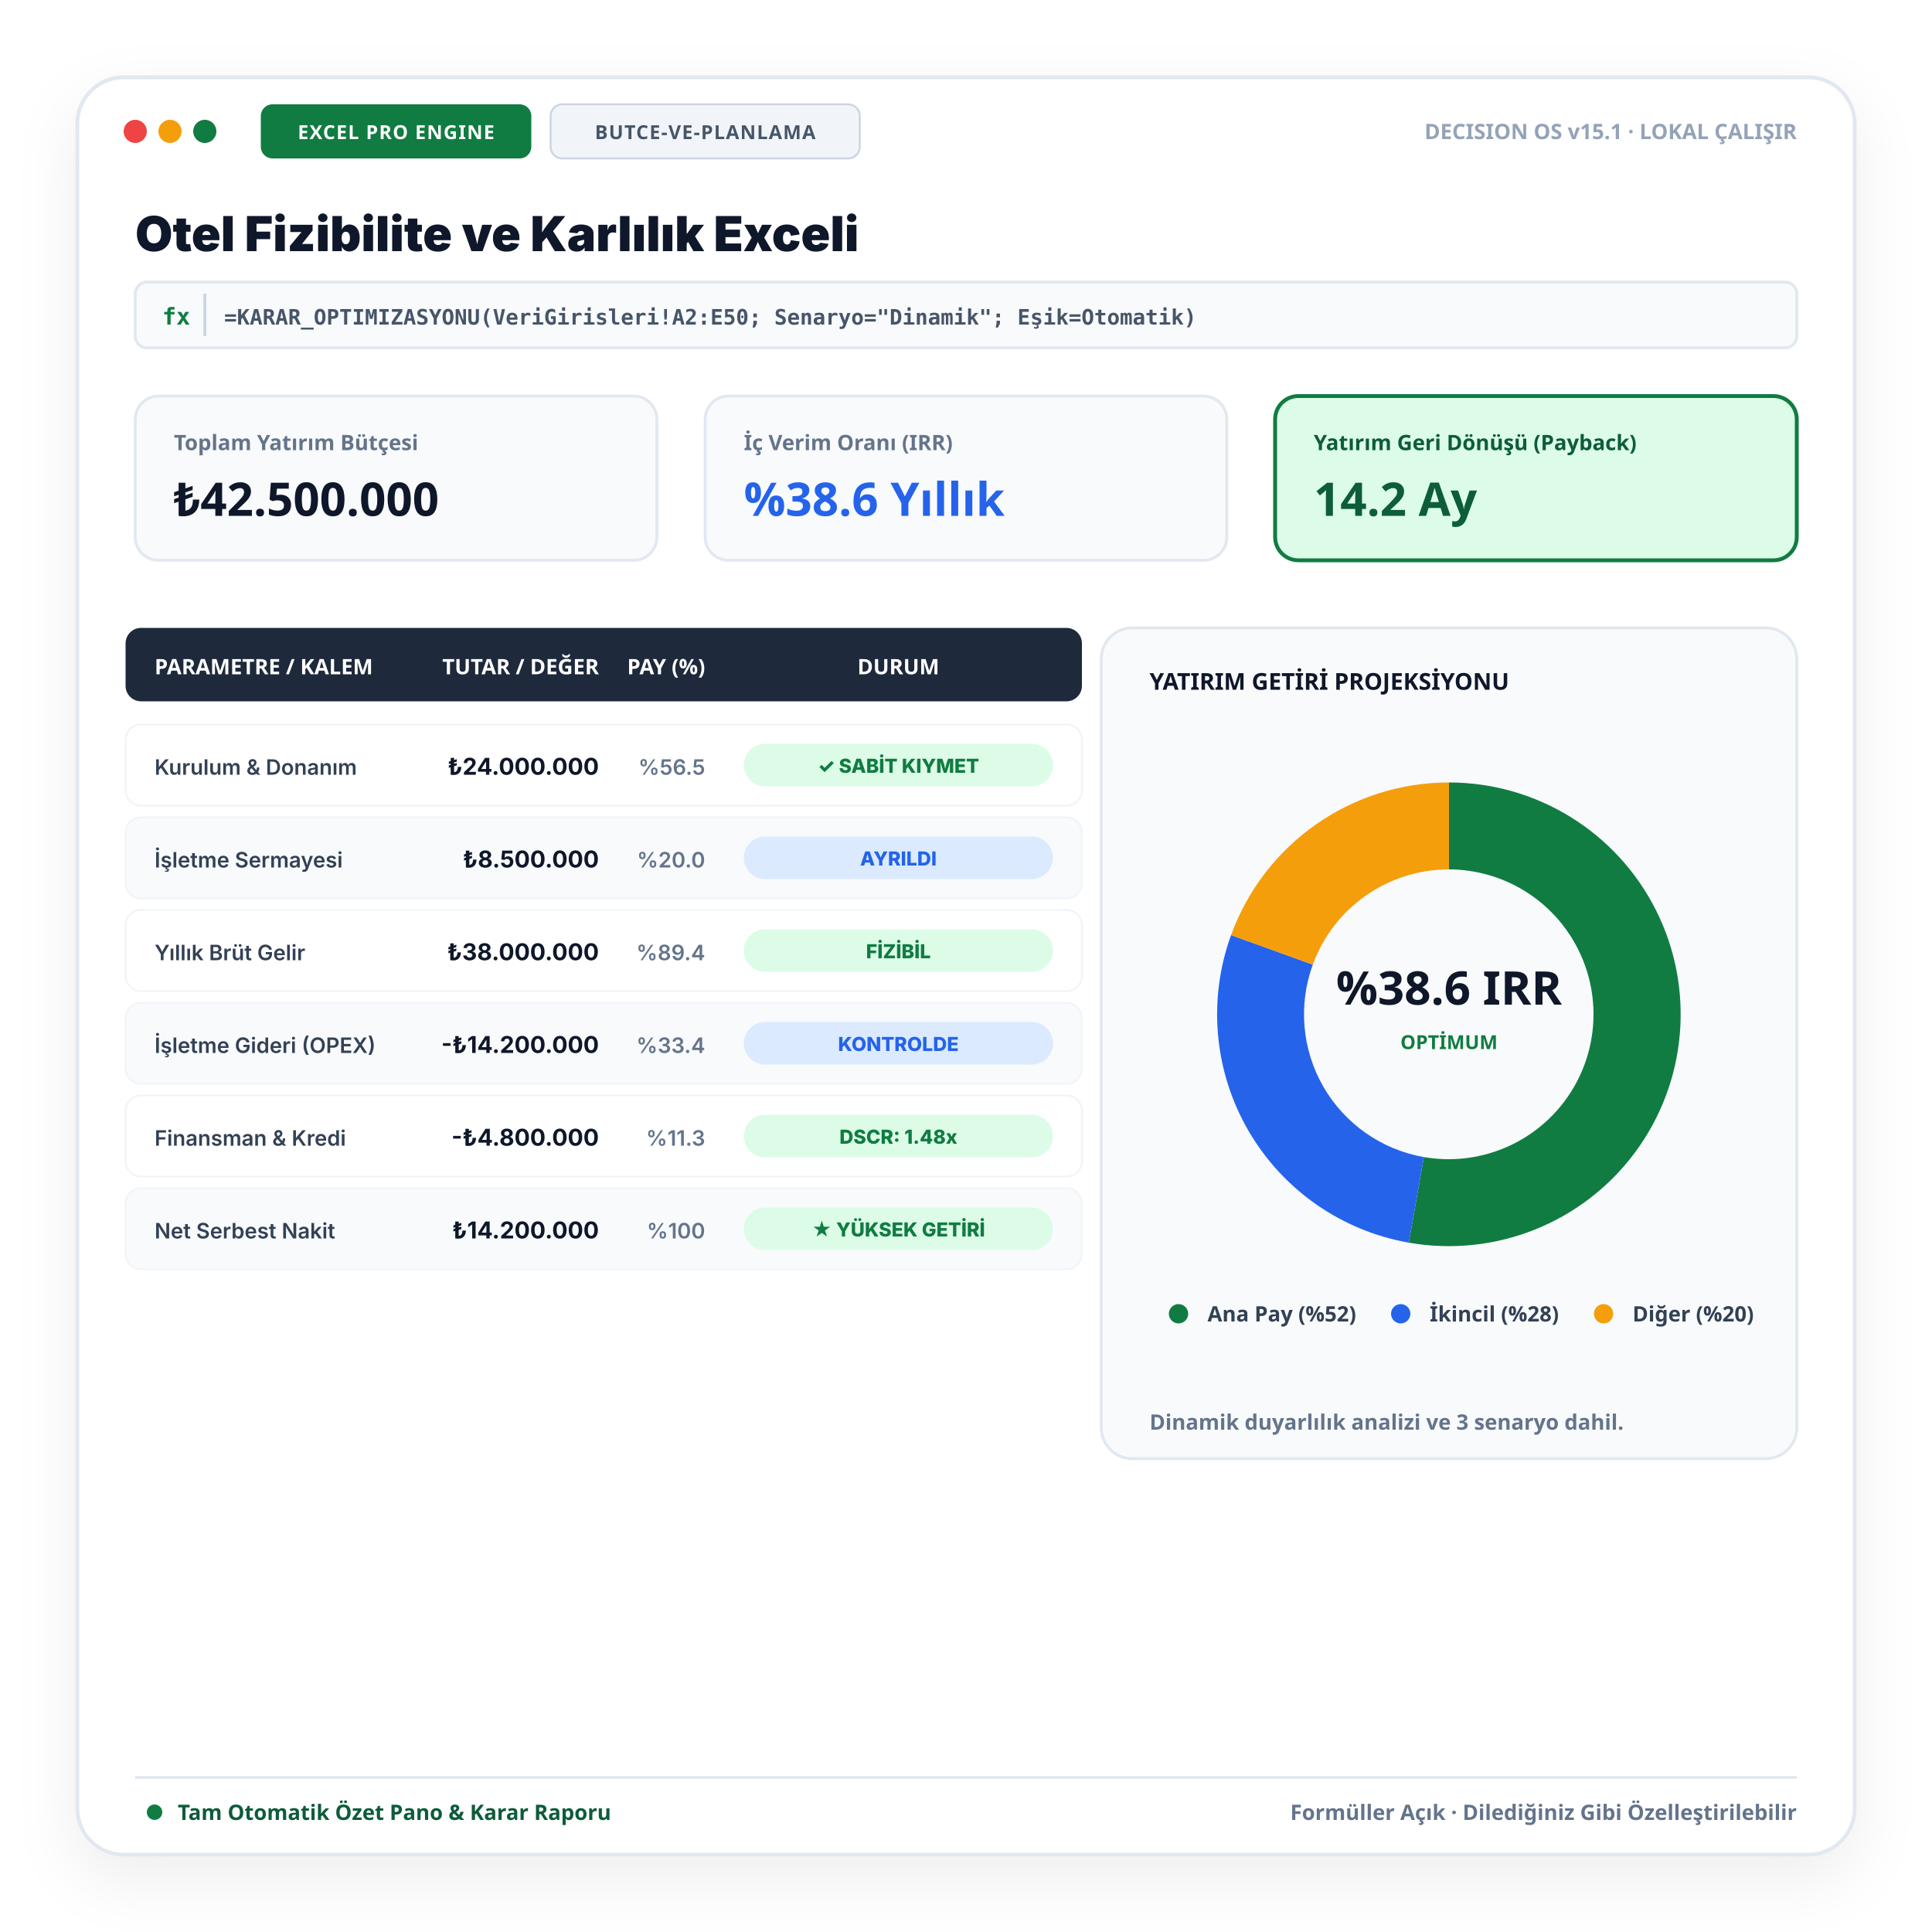
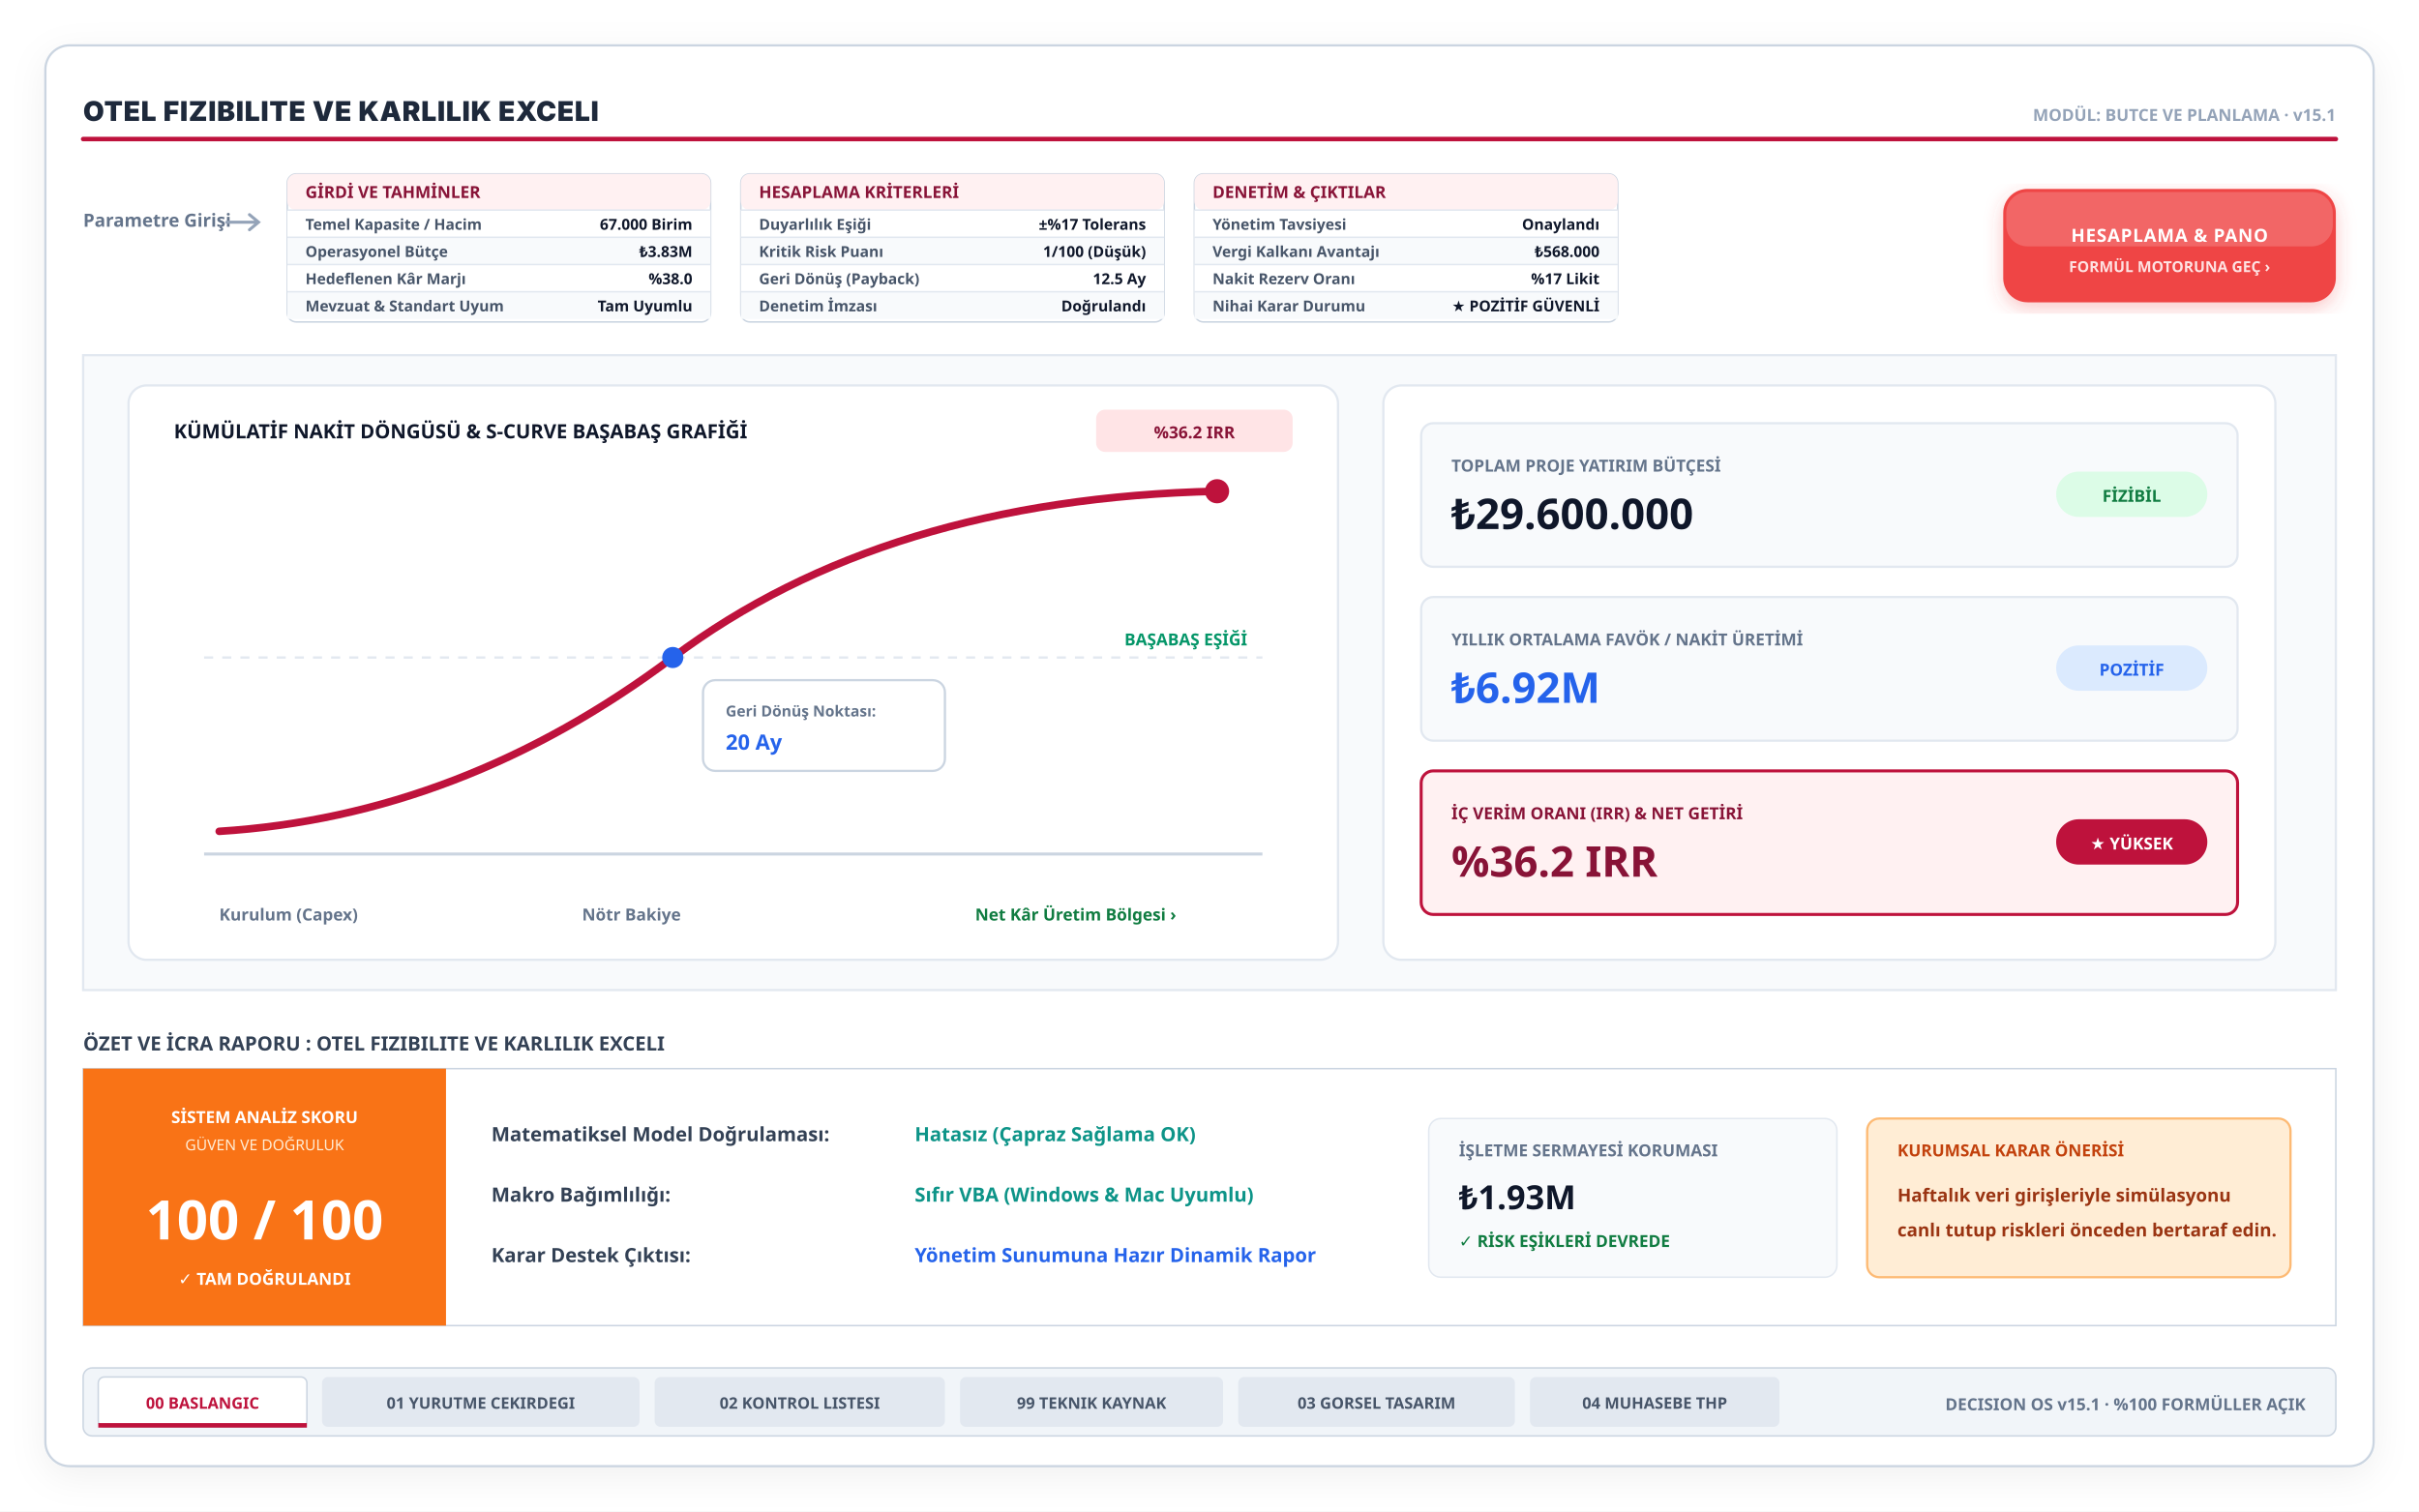
- <svg xmlns="http://www.w3.org/2000/svg" viewBox="0 0 1000 1000" width="100%" height="100%">
+ <svg xmlns="http://www.w3.org/2000/svg" viewBox="0 0 1600 1000" width="100%" height="100%">
  <defs>
-     <filter id="softCard" x="-10%" y="-10%" width="120%" height="120%">
-       <feDropShadow dx="0" dy="12" stdDeviation="16" flood-color="#0f172a" flood-opacity="0.07" />
+     <filter id="cardShadow" x="-5%" y="-5%" width="110%" height="110%">
+       <feDropShadow dx="0" dy="6" stdDeviation="12" flood-color="#0f172a" flood-opacity="0.06" />
+     </filter>
+     <filter id="btnShadow" x="-10%" y="-10%" width="120%" height="120%">
+       <feDropShadow dx="0" dy="4" stdDeviation="6" flood-color="#ef4444" flood-opacity="0.3" />
    </filter>
  </defs>
-   <rect width="1000" height="1000" fill="#ffffff" />
-   <rect x="40" y="40" width="920" height="920" rx="24" fill="#ffffff" stroke="#e2e8f0" stroke-width="2" filter="url(#softCard)" />
-   <g transform="translate(70, 68)">
-     <circle cx="0" cy="0" r="6" fill="#ef4444" />
-     <circle cx="18" cy="0" r="6" fill="#f59e0b" />
-     <circle cx="36" cy="0" r="6" fill="#107c41" />
-     <rect x="65" y="-14" width="140" height="28" rx="6" fill="#107c41" />
-     <text x="135" y="4" font-family="system-ui" font-size="10" font-weight="800" fill="#ffffff" text-anchor="middle" letter-spacing="0.5">EXCEL PRO ENGINE</text>
-     <rect x="215" y="-14" width="160" height="28" rx="6" fill="#f1f5f9" stroke="#cbd5e1" stroke-width="1" />
-     <text x="295" y="4" font-family="system-ui" font-size="10" font-weight="700" fill="#475569" text-anchor="middle" letter-spacing="0.5">BUTCE-VE-PLANLAMA</text>
-     <text x="860" y="4" font-family="system-ui" font-size="11" font-weight="700" fill="#94a3b8" text-anchor="end">DECISION OS v15.1 · LOKAL ÇALIŞIR</text>
+   <rect width="1600" height="1000" fill="#ffffff" />
+   <rect x="30" y="30" width="1540" height="940" rx="16" fill="#ffffff" stroke="#cbd5e1" stroke-width="1.5" filter="url(#cardShadow)" />
+   <g transform="translate(55, 60)">
+     <text x="0" y="20" font-family="system-ui, -apple-system, sans-serif" font-size="18" font-weight="900" fill="#1e293b" letter-spacing="0.5">OTEL FIZIBILITE VE KARLILIK EXCELI</text>
+     <text x="1490" y="20" font-family="system-ui" font-size="11" font-weight="700" fill="#94a3b8" text-anchor="end">MODÜL: BUTCE VE PLANLAMA · v15.1</text>
+     <line x1="0" y1="32" x2="1490" y2="32" stroke="#be123c" stroke-width="3" stroke-linecap="round" />
  </g>
-   <g transform="translate(70, 130)">
-     <text x="0" y="0" font-family="system-ui, -apple-system, sans-serif" font-size="25" font-weight="900" fill="#0f172a">Otel Fizibilite ve Karlılık Exceli</text>
-     <rect x="0" y="16" width="860" height="34" rx="6" fill="#f8fafc" stroke="#e2e8f0" stroke-width="1.5" />
-     <text x="14" y="38" font-family="system-ui, monospace" font-size="12" font-weight="800" fill="#107c41">fx</text>
-     <line x1="36" y1="22" x2="36" y2="44" stroke="#cbd5e1" stroke-width="1.5" />
-     <text x="46" y="38" font-family="system-ui, monospace" font-size="11" font-weight="600" fill="#475569">=KARAR_OPTIMIZASYONU(VeriGirisleri!A2:E50; Senaryo="Dinamik"; Eşik=Otomatik)</text>
+   <g transform="translate(55, 115)">
+     <text x="0" y="35" font-family="system-ui, sans-serif" font-size="12" font-weight="700" fill="#64748b">Parametre Girişi</text>
+     <path d="M 95 32 L 115 32 M 110 27 L 116 32 L 110 37" stroke="#94a3b8" stroke-width="2" fill="none" stroke-linecap="round" />
+     <g transform="translate(135, 0)">
+       <rect width="280" height="98" rx="6" fill="#ffffff" stroke="#cbd5e1" stroke-width="1" />
+       <rect width="280" height="24" rx="6" fill="#fff1f2" />
+       <text x="12" y="16" font-family="system-ui" font-size="11" font-weight="800" fill="#881337">GİRDİ VE TAHMİNLER</text>
+       <rect x="0" y="24" width="280" height="18" fill="#ffffff" />
+       <line x1="0" y1="24" x2="280" y2="24" stroke="#e2e8f0" stroke-width="1" />
+       <text x="12" y="37" font-family="system-ui" font-size="10" font-weight="600" fill="#475569">Temel Kapasite / Hacim</text>
+       <text x="268" y="37" font-family="system-ui" font-size="10" font-weight="700" fill="#0f172a" text-anchor="end">67.000 Birim</text>
+       <rect x="0" y="42" width="280" height="18" fill="#f8fafc" />
+       <line x1="0" y1="42" x2="280" y2="42" stroke="#e2e8f0" stroke-width="1" />
+       <text x="12" y="55" font-family="system-ui" font-size="10" font-weight="600" fill="#475569">Operasyonel Bütçe</text>
+       <text x="268" y="55" font-family="system-ui" font-size="10" font-weight="700" fill="#0f172a" text-anchor="end">₺3.83M</text>
+       <rect x="0" y="60" width="280" height="18" fill="#ffffff" />
+       <line x1="0" y1="60" x2="280" y2="60" stroke="#e2e8f0" stroke-width="1" />
+       <text x="12" y="73" font-family="system-ui" font-size="10" font-weight="600" fill="#475569">Hedeflenen Kâr Marjı</text>
+       <text x="268" y="73" font-family="system-ui" font-size="10" font-weight="700" fill="#0f172a" text-anchor="end">%38.0</text>
+       <rect x="0" y="78" width="280" height="18" fill="#f8fafc" />
+       <line x1="0" y1="78" x2="280" y2="78" stroke="#e2e8f0" stroke-width="1" />
+       <text x="12" y="91" font-family="system-ui" font-size="10" font-weight="600" fill="#475569">Mevzuat &amp; Standart Uyum</text>
+       <text x="268" y="91" font-family="system-ui" font-size="10" font-weight="700" fill="#0f172a" text-anchor="end">Tam Uyumlu</text>
+     </g>
+     <g transform="translate(435, 0)">
+       <rect width="280" height="98" rx="6" fill="#ffffff" stroke="#cbd5e1" stroke-width="1" />
+       <rect width="280" height="24" rx="6" fill="#fff1f2" />
+       <text x="12" y="16" font-family="system-ui" font-size="11" font-weight="800" fill="#881337">HESAPLAMA KRİTERLERİ</text>
+       <rect x="0" y="24" width="280" height="18" fill="#ffffff" />
+       <line x1="0" y1="24" x2="280" y2="24" stroke="#e2e8f0" stroke-width="1" />
+       <text x="12" y="37" font-family="system-ui" font-size="10" font-weight="600" fill="#475569">Duyarlılık Eşiği</text>
+       <text x="268" y="37" font-family="system-ui" font-size="10" font-weight="700" fill="#0f172a" text-anchor="end">±%17 Tolerans</text>
+       <rect x="0" y="42" width="280" height="18" fill="#f8fafc" />
+       <line x1="0" y1="42" x2="280" y2="42" stroke="#e2e8f0" stroke-width="1" />
+       <text x="12" y="55" font-family="system-ui" font-size="10" font-weight="600" fill="#475569">Kritik Risk Puanı</text>
+       <text x="268" y="55" font-family="system-ui" font-size="10" font-weight="700" fill="#0f172a" text-anchor="end">1/100 (Düşük)</text>
+       <rect x="0" y="60" width="280" height="18" fill="#ffffff" />
+       <line x1="0" y1="60" x2="280" y2="60" stroke="#e2e8f0" stroke-width="1" />
+       <text x="12" y="73" font-family="system-ui" font-size="10" font-weight="600" fill="#475569">Geri Dönüş (Payback)</text>
+       <text x="268" y="73" font-family="system-ui" font-size="10" font-weight="700" fill="#0f172a" text-anchor="end">12.5 Ay</text>
+       <rect x="0" y="78" width="280" height="18" fill="#f8fafc" />
+       <line x1="0" y1="78" x2="280" y2="78" stroke="#e2e8f0" stroke-width="1" />
+       <text x="12" y="91" font-family="system-ui" font-size="10" font-weight="600" fill="#475569">Denetim İmzası</text>
+       <text x="268" y="91" font-family="system-ui" font-size="10" font-weight="700" fill="#0f172a" text-anchor="end">Doğrulandı</text>
+     </g>
+     <g transform="translate(735, 0)">
+       <rect width="280" height="98" rx="6" fill="#ffffff" stroke="#cbd5e1" stroke-width="1" />
+       <rect width="280" height="24" rx="6" fill="#fff1f2" />
+       <text x="12" y="16" font-family="system-ui" font-size="11" font-weight="800" fill="#881337">DENETİM &amp; ÇIKTILAR</text>
+       <rect x="0" y="24" width="280" height="18" fill="#ffffff" />
+       <line x1="0" y1="24" x2="280" y2="24" stroke="#e2e8f0" stroke-width="1" />
+       <text x="12" y="37" font-family="system-ui" font-size="10" font-weight="600" fill="#475569">Yönetim Tavsiyesi</text>
+       <text x="268" y="37" font-family="system-ui" font-size="10" font-weight="700" fill="#0f172a" text-anchor="end">Onaylandı</text>
+       <rect x="0" y="42" width="280" height="18" fill="#f8fafc" />
+       <line x1="0" y1="42" x2="280" y2="42" stroke="#e2e8f0" stroke-width="1" />
+       <text x="12" y="55" font-family="system-ui" font-size="10" font-weight="600" fill="#475569">Vergi Kalkanı Avantajı</text>
+       <text x="268" y="55" font-family="system-ui" font-size="10" font-weight="700" fill="#0f172a" text-anchor="end">₺568.000</text>
+       <rect x="0" y="60" width="280" height="18" fill="#ffffff" />
+       <line x1="0" y1="60" x2="280" y2="60" stroke="#e2e8f0" stroke-width="1" />
+       <text x="12" y="73" font-family="system-ui" font-size="10" font-weight="600" fill="#475569">Nakit Rezerv Oranı</text>
+       <text x="268" y="73" font-family="system-ui" font-size="10" font-weight="700" fill="#0f172a" text-anchor="end">%17 Likit</text>
+       <rect x="0" y="78" width="280" height="18" fill="#f8fafc" />
+       <line x1="0" y1="78" x2="280" y2="78" stroke="#e2e8f0" stroke-width="1" />
+       <text x="12" y="91" font-family="system-ui" font-size="10" font-weight="600" fill="#475569">Nihai Karar Durumu</text>
+       <text x="268" y="91" font-family="system-ui" font-size="10" font-weight="700" fill="#0f172a" text-anchor="end">★ POZİTİF GÜVENLİ</text>
+     </g>
+     <g transform="translate(1270, 10)" filter="url(#btnShadow)">
+       <rect width="220" height="75" rx="16" fill="#ef4444" />
+       <rect x="2" y="2" width="216" height="36" rx="14" fill="#ffffff" fill-opacity="0.18" />
+       <text x="110" y="35" font-family="system-ui, sans-serif" font-size="12" font-weight="900" fill="#ffffff" text-anchor="middle" letter-spacing="0.5">HESAPLAMA &amp; PANO</text>
+       <text x="110" y="55" font-family="system-ui, sans-serif" font-size="10" font-weight="700" fill="#fee2e2" text-anchor="middle">FORMÜL MOTORUNA GEÇ ›</text>
+     </g>
  </g>
-   <g transform="translate(70, 205)">
-     <rect x="0" y="0" width="270" height="85" rx="12" fill="#f8fafc" stroke="#e2e8f0" stroke-width="1.5" />
-     <text x="20" y="28" font-family="system-ui" font-size="11" font-weight="700" fill="#64748b">Toplam Yatırım Bütçesi</text>
-     <text x="20" y="62" font-family="system-ui" font-size="24" font-weight="900" fill="#0f172a">₺42.500.000</text>
-     <rect x="295" y="0" width="270" height="85" rx="12" fill="#f8fafc" stroke="#e2e8f0" stroke-width="1.5" />
-     <text x="315" y="28" font-family="system-ui" font-size="11" font-weight="700" fill="#64748b">İç Verim Oranı (IRR)</text>
-     <text x="315" y="62" font-family="system-ui" font-size="24" font-weight="900" fill="#2563eb">%38.6 Yıllık</text>
-     <rect x="590" y="0" width="270" height="85" rx="12" fill="#dcfce7" stroke="#107c41" stroke-width="2" />
-     <text x="610" y="28" font-family="system-ui" font-size="11" font-weight="800" fill="#0d5c3a">Yatırım Geri Dönüşü (Payback)</text>
-     <text x="610" y="62" font-family="system-ui" font-size="24" font-weight="900" fill="#0d5c3a">14.2 Ay</text>
+   <g transform="translate(55, 235)">
+     <rect width="1490" height="420" fill="#f8fafc" stroke="#e2e8f0" stroke-width="1.5" />
+     <g transform="translate(30, 20)">
+       <rect width="800" height="380" rx="12" fill="#ffffff" stroke="#e2e8f0" stroke-width="1.5" />
+       <text x="30" y="35" font-family="system-ui" font-size="13" font-weight="800" fill="#0f172a">KÜMÜLATİF NAKİT DÖNGÜSÜ &amp; S-CURVE BAŞABAŞ GRAFİĞİ</text>
+       <rect x="640" y="16" width="130" height="28" rx="6" fill="#ffe4e6" />
+       <text x="705" y="35" font-family="system-ui" font-size="11" font-weight="800" fill="#881337" text-anchor="middle">%36.2 IRR</text>
+       <line x1="50" y1="310" x2="750" y2="310" stroke="#cbd5e1" stroke-width="2" />
+       <line x1="50" y1="180" x2="750" y2="180" stroke="#e2e8f0" stroke-width="1.5" stroke-dasharray="6 6" />
+       <text x="740" y="172" font-family="system-ui" font-size="11" font-weight="800" fill="#059669" text-anchor="end">BAŞABAŞ EŞİĞİ</text>
+       <path d="M 60 295 Q 220 285 360 180 T 720 70" fill="none" stroke="#be123c" stroke-width="5" stroke-linecap="round" />
+       <circle cx="720" cy="70" r="8" fill="#be123c" />
+       <circle cx="360" cy="180" r="7" fill="#2563eb" />
+       <g transform="translate(380, 195)">
+         <rect width="160" height="60" rx="8" fill="#ffffff" stroke="#cbd5e1" stroke-width="1.5" />
+         <text x="15" y="24" font-family="system-ui" font-size="10" font-weight="700" fill="#64748b">Geri Dönüş Noktası:</text>
+         <text x="15" y="46" font-family="system-ui" font-size="14" font-weight="900" fill="#2563eb">20 Ay</text>
+       </g>
+       <g transform="translate(60, 340)">
+         <text x="0" y="14" font-family="system-ui" font-size="11" font-weight="700" fill="#64748b">Kurulum (Capex)</text>
+         <text x="240" y="14" font-family="system-ui" font-size="11" font-weight="700" fill="#64748b">Nötr Bakiye</text>
+         <text x="500" y="14" font-family="system-ui" font-size="11" font-weight="800" fill="#107c41">Net Kâr Üretim Bölgesi ›</text>
+       </g>
+     </g>
+     <g transform="translate(860, 20)">
+       <rect width="590" height="380" rx="12" fill="#ffffff" stroke="#e2e8f0" stroke-width="1.5" />
+       <g transform="translate(25, 25)">
+         <rect width="540" height="95" rx="8" fill="#f8fafc" stroke="#e2e8f0" stroke-width="1.5" />
+         <text x="20" y="32" font-family="system-ui" font-size="11" font-weight="700" fill="#64748b">TOPLAM PROJE YATIRIM BÜTÇESİ</text>
+         <text x="20" y="70" font-family="system-ui" font-size="28" font-weight="900" fill="#0f172a">₺29.600.000</text>
+         <rect x="420" y="32" width="100" height="30" rx="15" fill="#dcfce7" />
+         <text x="470" y="52" font-family="system-ui" font-size="11" font-weight="800" fill="#107c41" text-anchor="middle">FİZİBİL</text>
+       </g>
+       <g transform="translate(25, 140)">
+         <rect width="540" height="95" rx="8" fill="#f8fafc" stroke="#e2e8f0" stroke-width="1.5" />
+         <text x="20" y="32" font-family="system-ui" font-size="11" font-weight="700" fill="#64748b">YILLIK ORTALAMA FAVÖK / NAKİT ÜRETİMİ</text>
+         <text x="20" y="70" font-family="system-ui" font-size="28" font-weight="900" fill="#2563eb">₺6.92M</text>
+         <rect x="420" y="32" width="100" height="30" rx="15" fill="#dbeafe" />
+         <text x="470" y="52" font-family="system-ui" font-size="11" font-weight="800" fill="#2563eb" text-anchor="middle">POZİTİF</text>
+       </g>
+       <g transform="translate(25, 255)">
+         <rect width="540" height="95" rx="8" fill="#fff1f2" stroke="#be123c" stroke-width="2" />
+         <text x="20" y="32" font-family="system-ui" font-size="11" font-weight="800" fill="#881337">İÇ VERİM ORANI (IRR) &amp; NET GETİRİ</text>
+         <text x="20" y="70" font-family="system-ui" font-size="28" font-weight="900" fill="#881337">%36.2 IRR</text>
+         <rect x="420" y="32" width="100" height="30" rx="15" fill="#be123c" />
+         <text x="470" y="52" font-family="system-ui" font-size="11" font-weight="900" fill="#ffffff" text-anchor="middle">★ YÜKSEK</text>
+       </g>
+     </g>
  </g>
-   <rect x="65" y="325" width="495" height="38" rx="8" fill="#1e293b" />
-   <text x="80" y="349" font-family="system-ui" font-size="11" font-weight="800" fill="#ffffff">PARAMETRE / KALEM</text>
-   <text x="310" y="349" font-family="system-ui" font-size="11" font-weight="800" fill="#ffffff" text-anchor="end">TUTAR / DEĞER</text>
-   <text x="365" y="349" font-family="system-ui" font-size="11" font-weight="800" fill="#ffffff" text-anchor="end">PAY (%)</text>
-   <text x="465" y="349" font-family="system-ui" font-size="11" font-weight="800" fill="#ffffff" text-anchor="middle">DURUM</text>
-   <rect x="65" y="375" width="495" height="42" rx="8" fill="#ffffff" stroke="#f1f5f9" stroke-width="1" />
-   <text x="80" y="401" font-family="system-ui, -apple-system, sans-serif" font-size="11" font-weight="600" fill="#334155">Kurulum &amp; Donanım</text>
-   <text x="310" y="401" font-family="system-ui, -apple-system, sans-serif" font-size="12" font-weight="700" fill="#0f172a" text-anchor="end">₺24.000.000</text>
-   <text x="365" y="401" font-family="system-ui, -apple-system, sans-serif" font-size="11" font-weight="600" fill="#64748b" text-anchor="end">%56.5</text>
-   <rect x="385" y="385" width="160" height="22" rx="11" fill="#dcfce7" />
-   <text x="465" y="400" font-family="system-ui, -apple-system, sans-serif" font-size="10" font-weight="800" fill="#107c41" text-anchor="middle">✓ SABİT KIYMET</text>
-   <rect x="65" y="423" width="495" height="42" rx="8" fill="#f8fafc" stroke="#f1f5f9" stroke-width="1" />
-   <text x="80" y="449" font-family="system-ui, -apple-system, sans-serif" font-size="11" font-weight="600" fill="#334155">İşletme Sermayesi</text>
-   <text x="310" y="449" font-family="system-ui, -apple-system, sans-serif" font-size="12" font-weight="700" fill="#0f172a" text-anchor="end">₺8.500.000</text>
-   <text x="365" y="449" font-family="system-ui, -apple-system, sans-serif" font-size="11" font-weight="600" fill="#64748b" text-anchor="end">%20.0</text>
-   <rect x="385" y="433" width="160" height="22" rx="11" fill="#dbeafe" />
-   <text x="465" y="448" font-family="system-ui, -apple-system, sans-serif" font-size="10" font-weight="800" fill="#2563eb" text-anchor="middle">AYRILDI</text>
-   <rect x="65" y="471" width="495" height="42" rx="8" fill="#ffffff" stroke="#f1f5f9" stroke-width="1" />
-   <text x="80" y="497" font-family="system-ui, -apple-system, sans-serif" font-size="11" font-weight="600" fill="#334155">Yıllık Brüt Gelir</text>
-   <text x="310" y="497" font-family="system-ui, -apple-system, sans-serif" font-size="12" font-weight="700" fill="#0f172a" text-anchor="end">₺38.000.000</text>
-   <text x="365" y="497" font-family="system-ui, -apple-system, sans-serif" font-size="11" font-weight="600" fill="#64748b" text-anchor="end">%89.4</text>
-   <rect x="385" y="481" width="160" height="22" rx="11" fill="#dcfce7" />
-   <text x="465" y="496" font-family="system-ui, -apple-system, sans-serif" font-size="10" font-weight="800" fill="#107c41" text-anchor="middle">FİZİBİL</text>
-   <rect x="65" y="519" width="495" height="42" rx="8" fill="#f8fafc" stroke="#f1f5f9" stroke-width="1" />
-   <text x="80" y="545" font-family="system-ui, -apple-system, sans-serif" font-size="11" font-weight="600" fill="#334155">İşletme Gideri (OPEX)</text>
-   <text x="310" y="545" font-family="system-ui, -apple-system, sans-serif" font-size="12" font-weight="700" fill="#0f172a" text-anchor="end">-₺14.200.000</text>
-   <text x="365" y="545" font-family="system-ui, -apple-system, sans-serif" font-size="11" font-weight="600" fill="#64748b" text-anchor="end">%33.4</text>
-   <rect x="385" y="529" width="160" height="22" rx="11" fill="#dbeafe" />
-   <text x="465" y="544" font-family="system-ui, -apple-system, sans-serif" font-size="10" font-weight="800" fill="#2563eb" text-anchor="middle">KONTROLDE</text>
-   <rect x="65" y="567" width="495" height="42" rx="8" fill="#ffffff" stroke="#f1f5f9" stroke-width="1" />
-   <text x="80" y="593" font-family="system-ui, -apple-system, sans-serif" font-size="11" font-weight="600" fill="#334155">Finansman &amp; Kredi</text>
-   <text x="310" y="593" font-family="system-ui, -apple-system, sans-serif" font-size="12" font-weight="700" fill="#0f172a" text-anchor="end">-₺4.800.000</text>
-   <text x="365" y="593" font-family="system-ui, -apple-system, sans-serif" font-size="11" font-weight="600" fill="#64748b" text-anchor="end">%11.3</text>
-   <rect x="385" y="577" width="160" height="22" rx="11" fill="#dcfce7" />
-   <text x="465" y="592" font-family="system-ui, -apple-system, sans-serif" font-size="10" font-weight="800" fill="#107c41" text-anchor="middle">DSCR: 1.48x</text>
-   <rect x="65" y="615" width="495" height="42" rx="8" fill="#f8fafc" stroke="#f1f5f9" stroke-width="1" />
-   <text x="80" y="641" font-family="system-ui, -apple-system, sans-serif" font-size="11" font-weight="600" fill="#334155">Net Serbest Nakit</text>
-   <text x="310" y="641" font-family="system-ui, -apple-system, sans-serif" font-size="12" font-weight="700" fill="#0f172a" text-anchor="end">₺14.200.000</text>
-   <text x="365" y="641" font-family="system-ui, -apple-system, sans-serif" font-size="11" font-weight="600" fill="#64748b" text-anchor="end">%100</text>
-   <rect x="385" y="625" width="160" height="22" rx="11" fill="#dcfce7" />
-   <text x="465" y="640" font-family="system-ui, -apple-system, sans-serif" font-size="10" font-weight="800" fill="#107c41" text-anchor="middle">★ YÜKSEK GETİRİ</text>
-   <g transform="translate(570, 325)">
-     <rect width="360" height="430" rx="16" fill="#f8fafc" stroke="#e2e8f0" stroke-width="1.5" />
-     <text x="25" y="32" font-family="system-ui" font-size="12" font-weight="800" fill="#0f172a">YATIRIM GETİRİ PROJEKSİYONU</text>
-     <path d="M 159.2 318.2 A 120 120 0 1 0 180.0 80.0 L 180.0 125.0 A 75 75 0 1 1 167.0 273.9 Z" fill="#107c41" />
-     <path d="M 67.2 159.0 A 120 120 0 0 0 159.2 318.2 L 167.0 273.9 A 75 75 0 0 1 109.5 174.3 Z" fill="#2563eb" />
-     <path d="M 180.0 80.0 A 120 120 0 0 0 67.2 159.0 L 109.5 174.3 A 75 75 0 0 1 180.0 125.0 Z" fill="#f59e0b" />
-     <text x="180" y="195" font-family="system-ui" font-size="24" font-weight="900" fill="#0f172a" text-anchor="middle">%38.6 IRR</text>
-     <text x="180" y="218" font-family="system-ui" font-size="10" font-weight="800" fill="#107c41" text-anchor="middle">OPTİMUM</text>
-     <g transform="translate(30, 345)">
-       <circle cx="10" cy="10" r="5" fill="#107c41" />
-       <text x="25" y="14" font-family="system-ui" font-size="11" font-weight="600" fill="#334155">Ana Pay (%52)</text>
-       <circle cx="125" cy="10" r="5" fill="#2563eb" />
-       <text x="140" y="14" font-family="system-ui" font-size="11" font-weight="600" fill="#334155">İkincil (%28)</text>
-       <circle cx="230" cy="10" r="5" fill="#f59e0b" />
-       <text x="245" y="14" font-family="system-ui" font-size="11" font-weight="600" fill="#334155">Diğer (%20)</text>
+   <g transform="translate(55, 675)">
+     <text x="0" y="20" font-family="system-ui" font-size="13" font-weight="800" fill="#334155">ÖZET VE İCRA RAPORU : OTEL FIZIBILITE VE KARLILIK EXCELI</text>
+     <rect x="0" y="32" width="1490" height="170" fill="#ffffff" stroke="#cbd5e1" stroke-width="1" />
+     <rect x="0" y="32" width="240" height="170" fill="#f97316" />
+     <text x="120" y="68" font-family="system-ui" font-size="11" font-weight="800" fill="#ffffff" text-anchor="middle">SİSTEM ANALİZ SKORU</text>
+     <text x="120" y="86" font-family="system-ui" font-size="10" fill="#ffedd5" text-anchor="middle">GÜVEN VE DOĞRULUK</text>
+     <text x="120" y="145" font-family="system-ui" font-size="36" font-weight="900" fill="#ffffff" text-anchor="middle">100 / 100</text>
+     <text x="120" y="175" font-family="system-ui" font-size="11" font-weight="700" fill="#ffffff" text-anchor="middle">✓ TAM DOĞRULANDI</text>
+     <g transform="translate(270, 55)">
+       <text x="0" y="25" font-family="system-ui" font-size="13" font-weight="700" fill="#334155">Matematiksel Model Doğrulaması:</text>
+       <text x="280" y="25" font-family="system-ui" font-size="13" font-weight="800" fill="#0d9488">Hatasız (Çapraz Sağlama OK)</text>
+       <text x="0" y="65" font-family="system-ui" font-size="13" font-weight="700" fill="#334155">Makro Bağımlılığı:</text>
+       <text x="280" y="65" font-family="system-ui" font-size="13" font-weight="800" fill="#0d9488">Sıfır VBA (Windows &amp; Mac Uyumlu)</text>
+       <text x="0" y="105" font-family="system-ui" font-size="13" font-weight="700" fill="#334155">Karar Destek Çıktısı:</text>
+       <text x="280" y="105" font-family="system-ui" font-size="13" font-weight="800" fill="#2563eb">Yönetim Sunumuna Hazır Dinamik Rapor</text>
+       <rect x="620" y="10" width="270" height="105" rx="8" fill="#f8fafc" stroke="#e2e8f0" stroke-width="1" />
+       <text x="640" y="35" font-family="system-ui" font-size="11" font-weight="700" fill="#64748b">İŞLETME SERMAYESİ KORUMASI</text>
+       <text x="640" y="70" font-family="system-ui" font-size="22" font-weight="900" fill="#0f172a">₺1.93M</text>
+       <text x="640" y="95" font-family="system-ui" font-size="11" font-weight="800" fill="#107c41">✓ RİSK EŞİKLERİ DEVREDE</text>
+       <rect x="910" y="10" width="280" height="105" rx="8" fill="#ffedd5" stroke="#fdba74" stroke-width="1.5" />
+       <text x="930" y="35" font-family="system-ui" font-size="11" font-weight="800" fill="#c2410c">KURUMSAL KARAR ÖNERİSİ</text>
+       <text x="930" y="65" font-family="system-ui" font-size="12" font-weight="800" fill="#9a3412">Haftalık veri girişleriyle simülasyonu</text>
+       <text x="930" y="88" font-family="system-ui" font-size="12" font-weight="800" fill="#9a3412">canlı tutup riskleri önceden bertaraf edin.</text>
    </g>
-     <text x="25" y="415" font-family="system-ui" font-size="11" font-weight="600" fill="#64748b">Dinamik duyarlılık analizi ve 3 senaryo dahil.</text>
  </g>
-   <g transform="translate(70, 920)">
-     <line x1="0" y1="0" x2="860" y2="0" stroke="#e2e8f0" stroke-width="1.5" />
-     <circle cx="10" cy="18" r="4" fill="#107c41" />
-     <text x="22" y="22" font-family="system-ui" font-size="11" font-weight="700" fill="#0d5c3a">Tam Otomatik Özet Pano &amp; Karar Raporu</text>
-     <text x="860" y="22" font-family="system-ui" font-size="11" font-weight="600" fill="#64748b" text-anchor="end">Formüller Açık · Dilediğiniz Gibi Özelleştirilebilir</text>
+   <g transform="translate(55, 905)">
+     <rect width="1490" height="45" rx="6" fill="#f1f5f9" stroke="#cbd5e1" stroke-width="1" />
+     <rect x="10" y="6" width="138" height="33" rx="4" fill="#ffffff" stroke="#cbd5e1" stroke-width="1" />
+     <line x1="10" y1="38" x2="148" y2="38" stroke="#be123c" stroke-width="3" />
+     <text x="79" y="27" font-family="system-ui" font-size="10.5" font-weight="800" fill="#be123c" text-anchor="middle">00 BASLANGIC</text>
+     <rect x="158" y="6" width="210" height="33" rx="4" fill="#e2e8f0" />
+     <text x="263" y="27" font-family="system-ui" font-size="10.5" font-weight="700" fill="#475569" text-anchor="middle">01 YURUTME CEKIRDEGI</text>
+     <rect x="378" y="6" width="192" height="33" rx="4" fill="#e2e8f0" />
+     <text x="474" y="27" font-family="system-ui" font-size="10.5" font-weight="700" fill="#475569" text-anchor="middle">02 KONTROL LISTESI</text>
+     <rect x="580" y="6" width="174" height="33" rx="4" fill="#e2e8f0" />
+     <text x="667" y="27" font-family="system-ui" font-size="10.5" font-weight="700" fill="#475569" text-anchor="middle">99 TEKNIK KAYNAK</text>
+     <rect x="764" y="6" width="183" height="33" rx="4" fill="#e2e8f0" />
+     <text x="855.5" y="27" font-family="system-ui" font-size="10.5" font-weight="700" fill="#475569" text-anchor="middle">03 GORSEL TASARIM</text>
+     <rect x="957" y="6" width="165" height="33" rx="4" fill="#e2e8f0" />
+     <text x="1039.5" y="27" font-family="system-ui" font-size="10.5" font-weight="700" fill="#475569" text-anchor="middle">04 MUHASEBE THP</text>
+     <text x="1470" y="28" font-family="system-ui" font-size="11" font-weight="800" fill="#64748b" text-anchor="end">DECISION OS v15.1 · %100 FORMÜLLER AÇIK</text>
  </g>
</svg>
